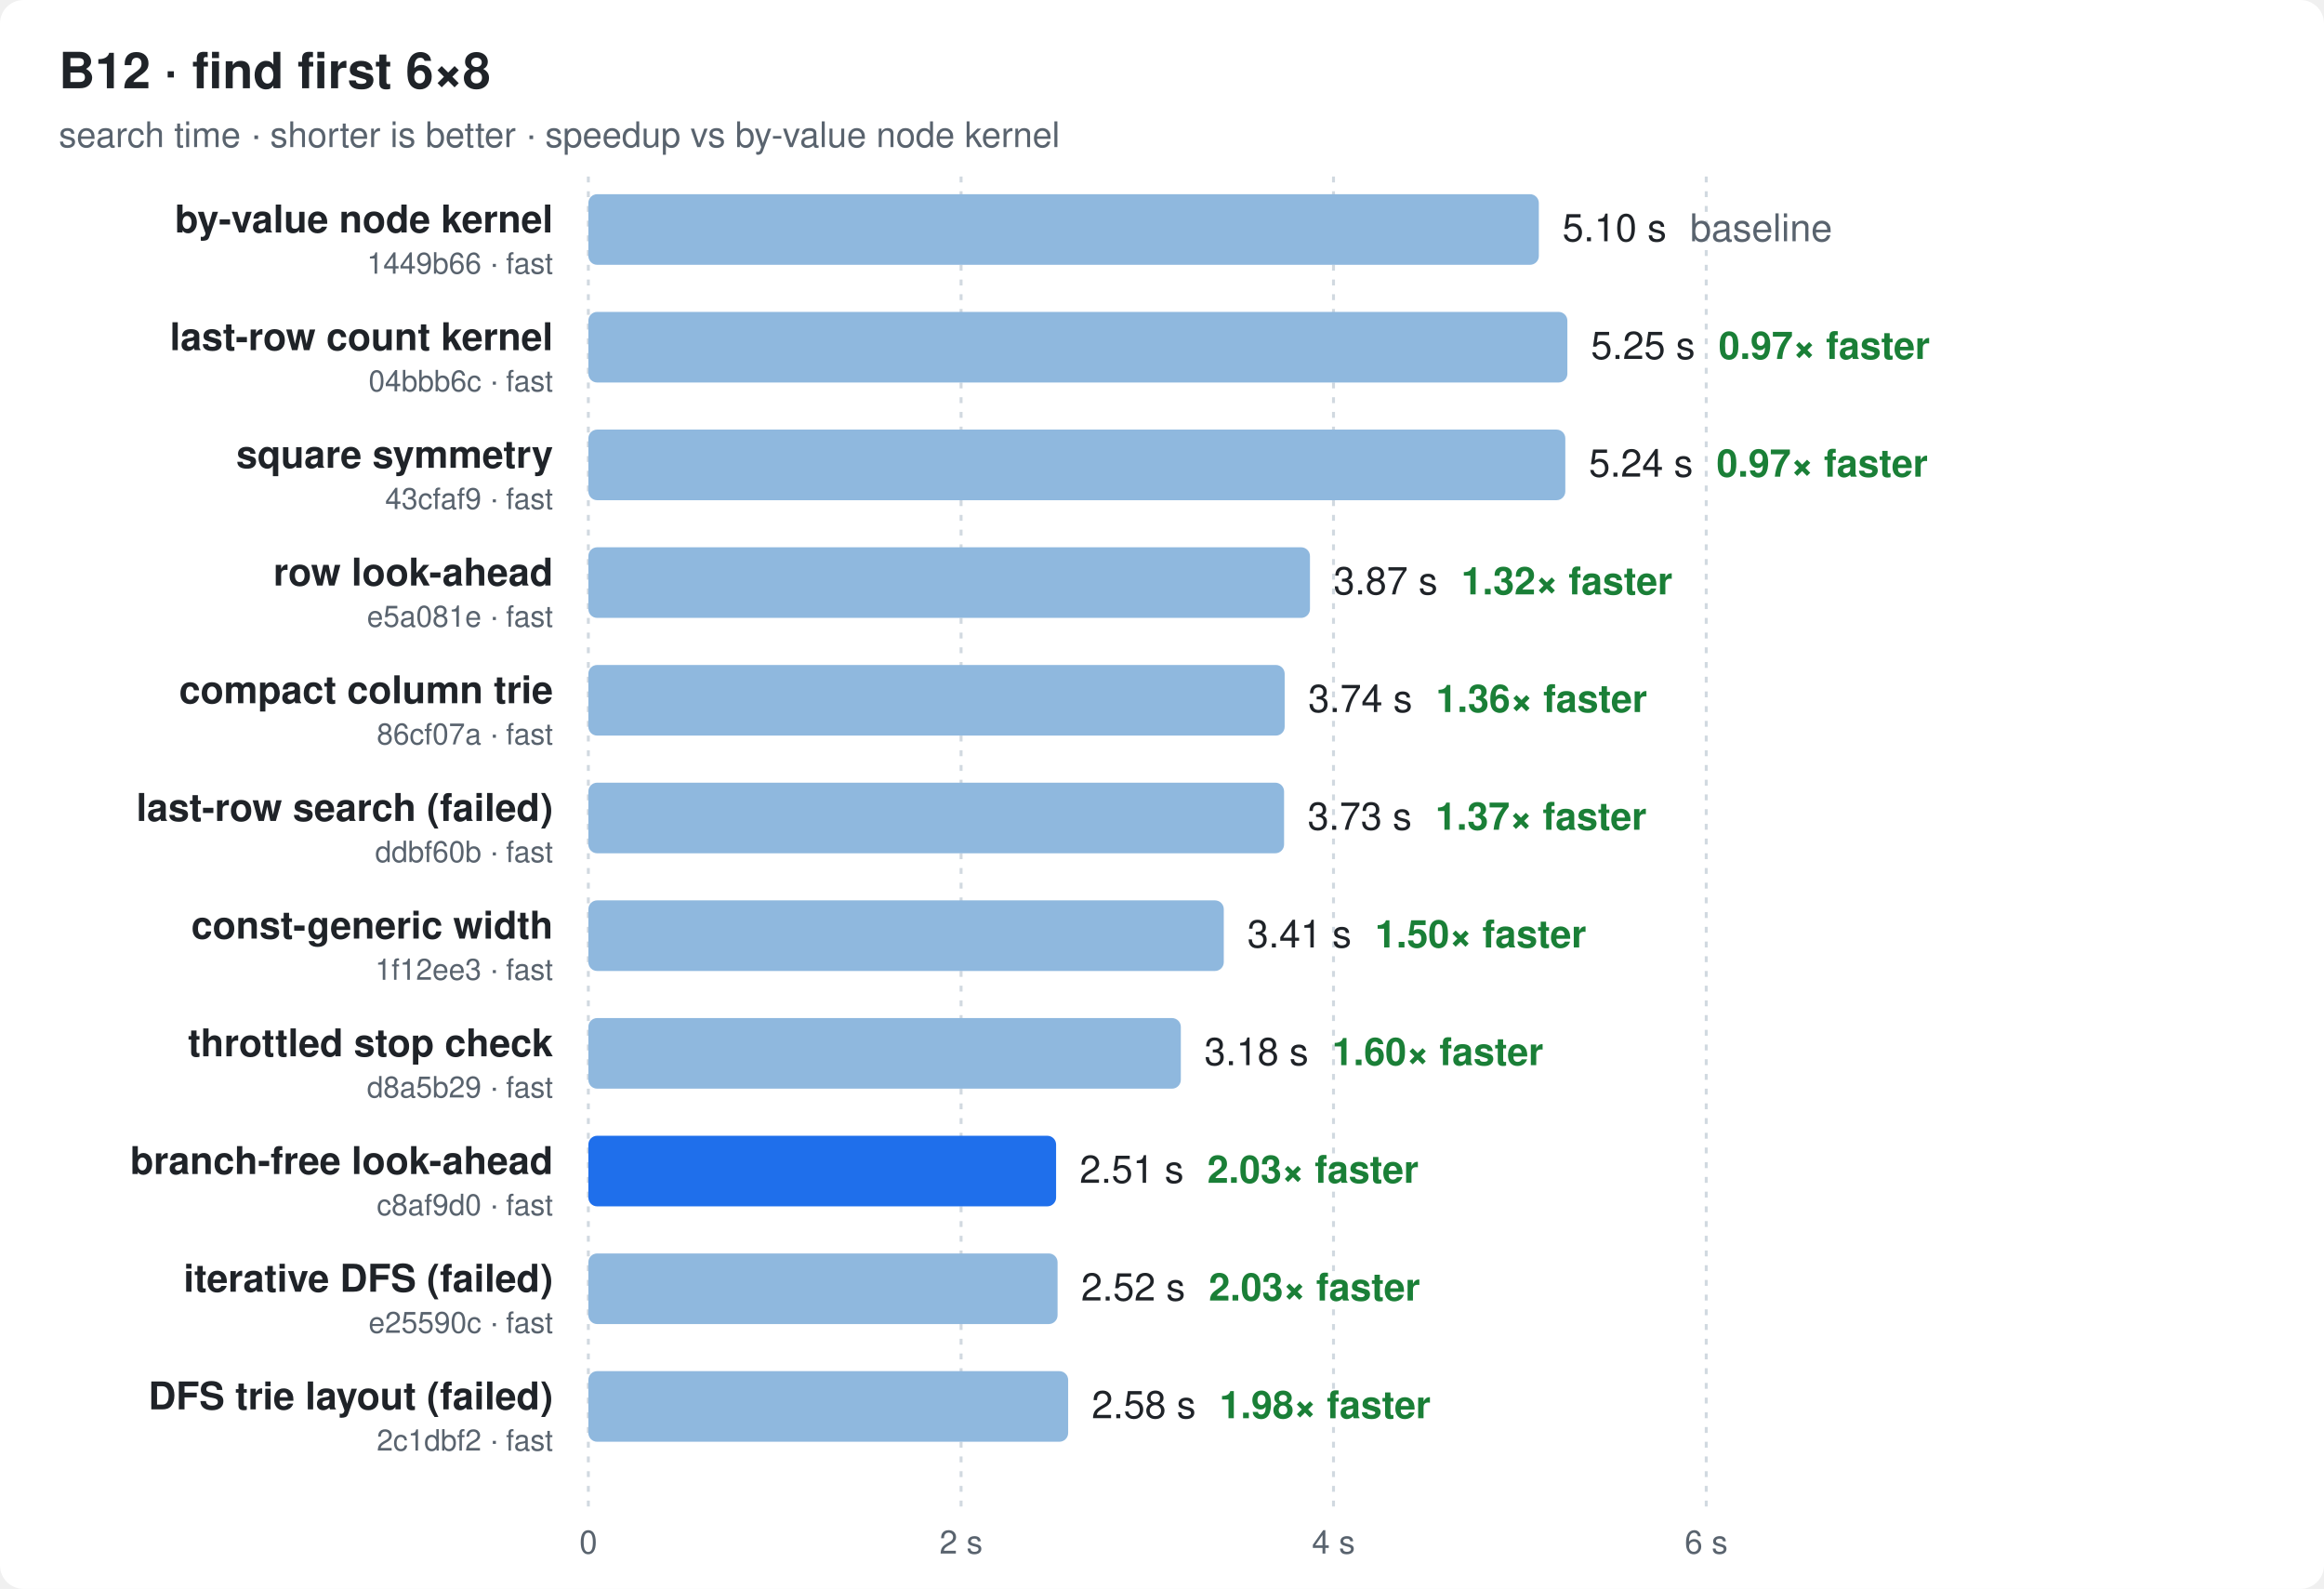
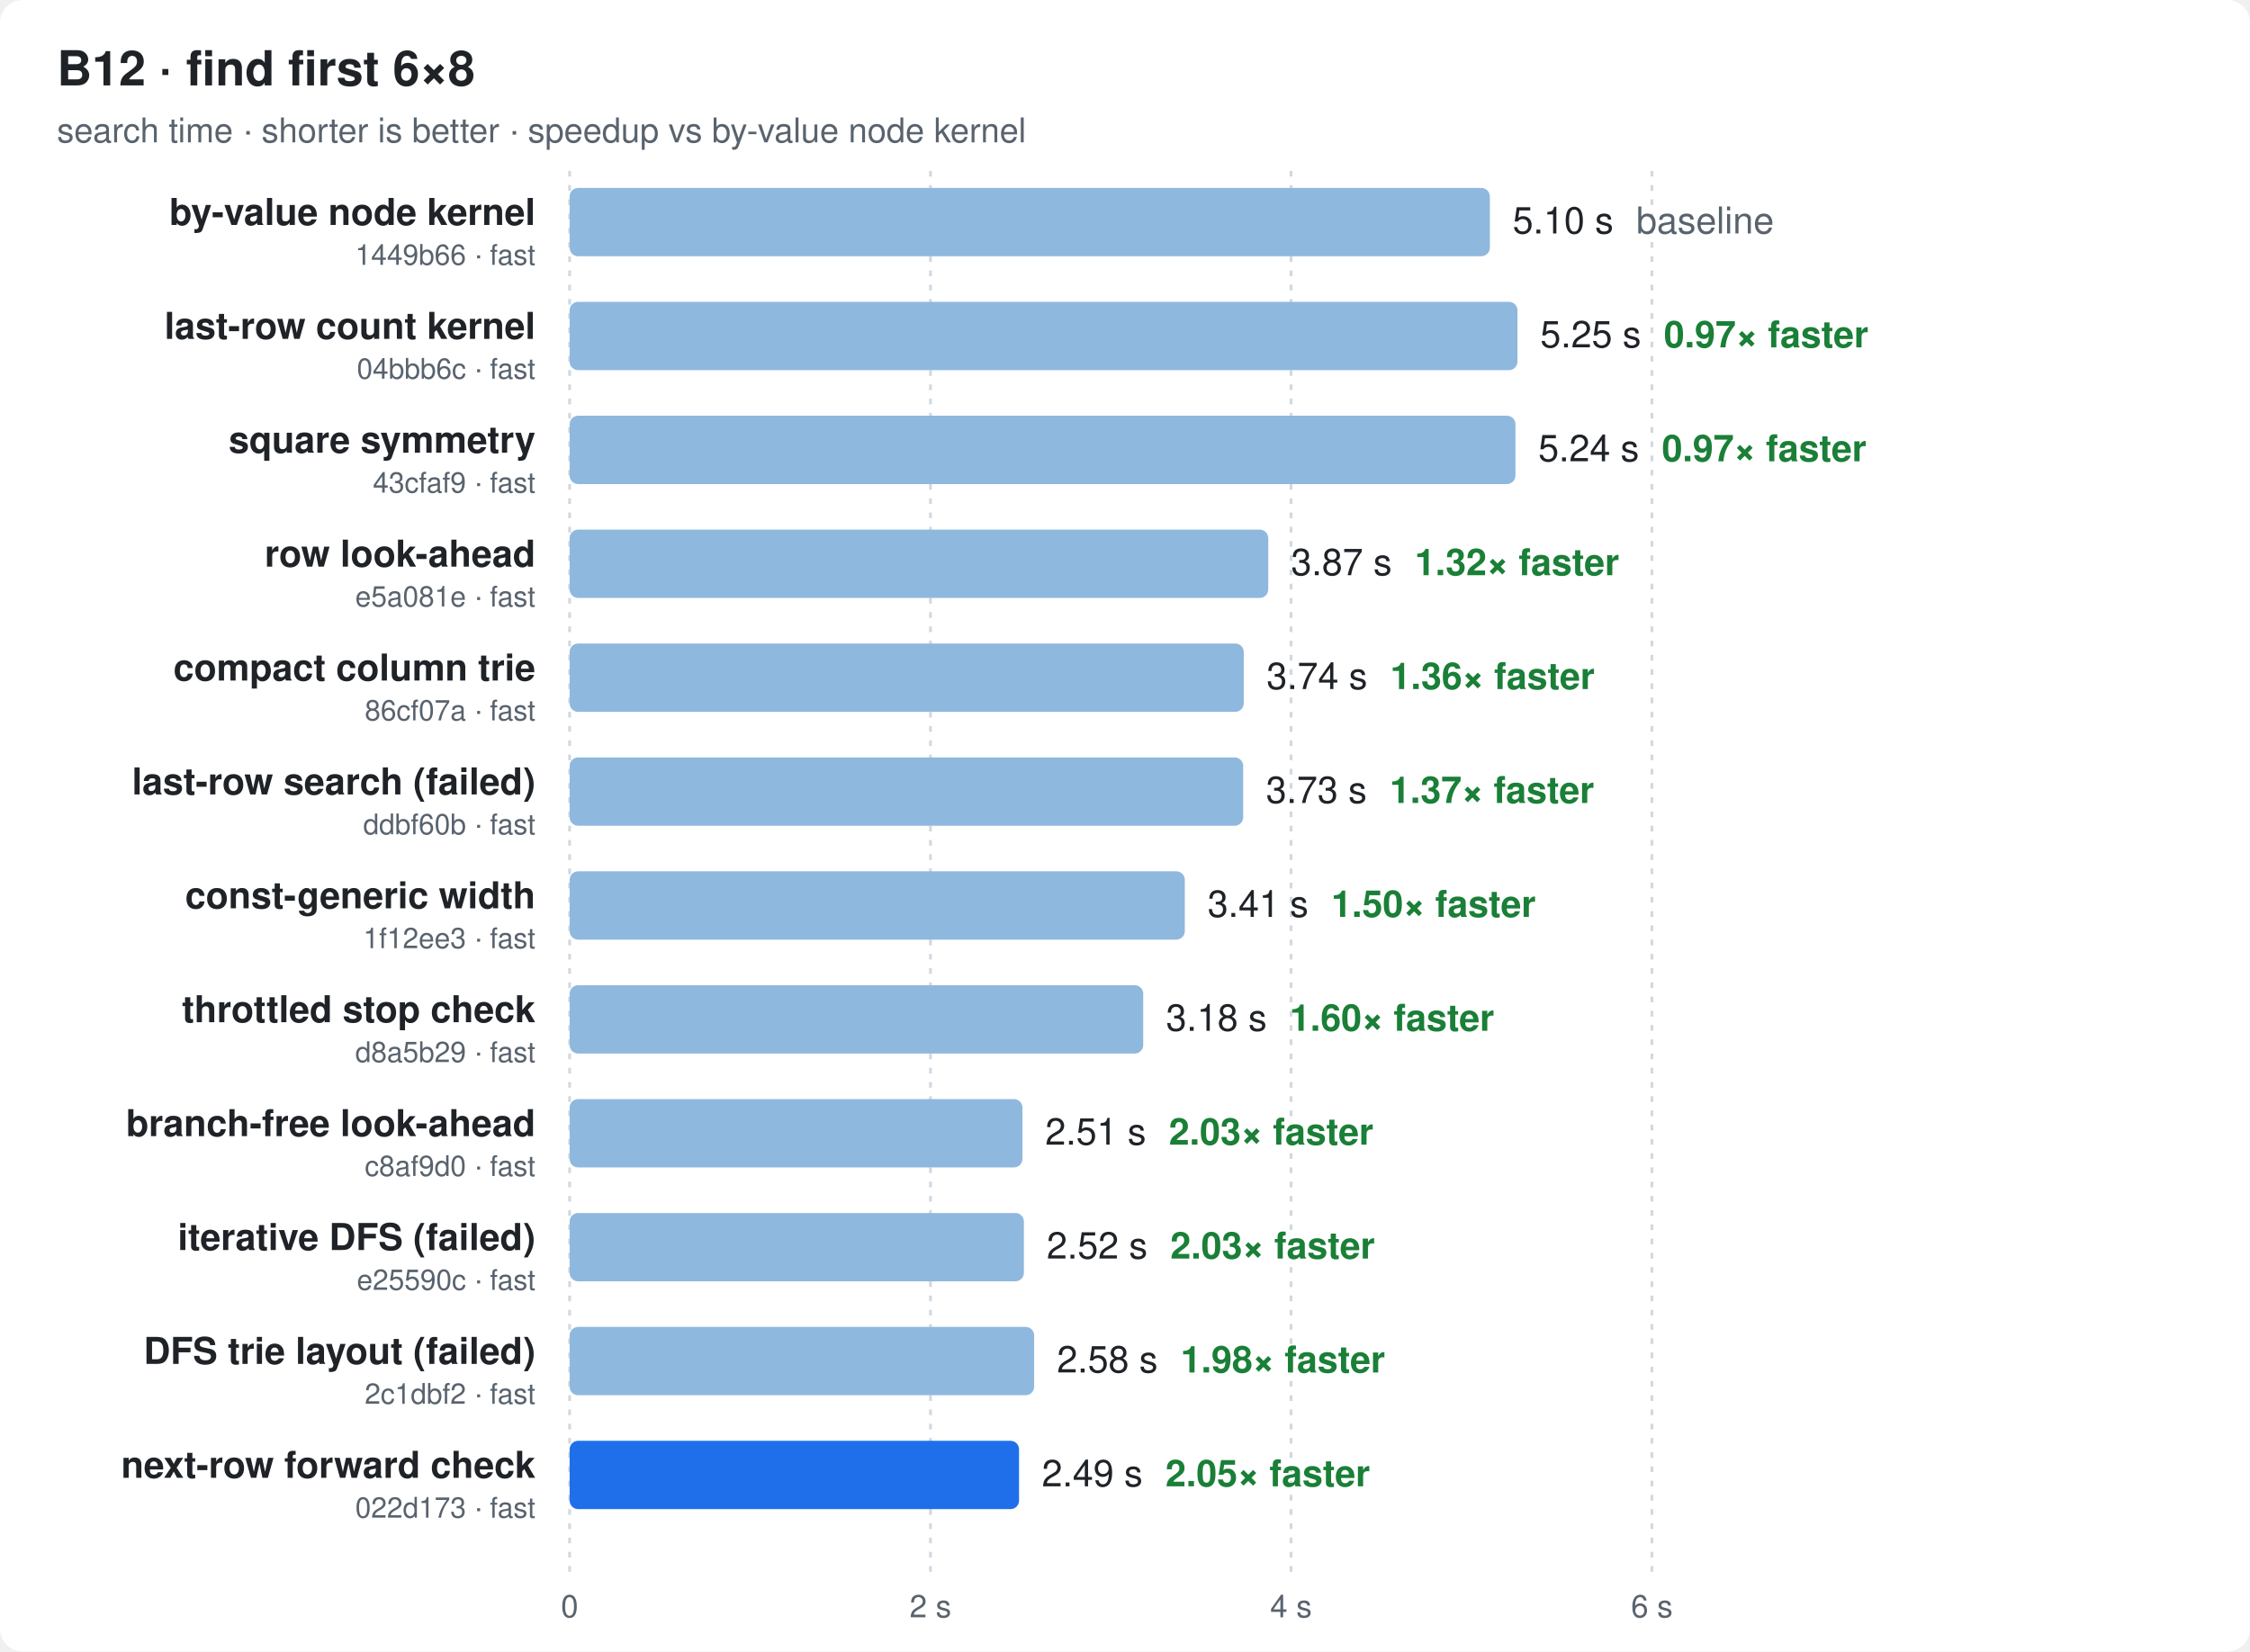
- <svg xmlns="http://www.w3.org/2000/svg" width="790" height="540" viewBox="0 0 790 540" font-family="ui-sans-serif,-apple-system,Segoe UI,Helvetica,Arial,sans-serif">
+ <svg xmlns="http://www.w3.org/2000/svg" width="790" height="580" viewBox="0 0 790 580" font-family="ui-sans-serif,-apple-system,Segoe UI,Helvetica,Arial,sans-serif">
  <style>
  .bg{fill:#ffffff} .t{fill:#1f2328} .m{fill:#59636e} .g{stroke:#d1d9e0}
  .bar{fill:#8fb8de} .best{fill:#1f6feb} .x{fill:#1a7f37;font-weight:600}
  @media (prefers-color-scheme: dark){
    .bg{fill:#0d1117} .t{fill:#e6edf3} .m{fill:#9198a1} .g{stroke:#30363d}
    .bar{fill:#2f5f8f} .best{fill:#4493f8} .x{fill:#3fb950}
  }
</style>
-   <rect class="bg" width="790" height="540" rx="8" />
+   <rect class="bg" width="790" height="580" rx="8" />
  <text class="t" x="20" y="30" font-size="17" font-weight="700">B12 · find first 6×8</text>
  <text class="m" x="20" y="50" font-size="12">search time · shorter is better · speedup vs by-value node kernel</text>
-   <line class="g" x1="200.0" x2="200.0" y1="60" y2="512" stroke-dasharray="2 3" />
-   <text class="m" x="200.0" y="528" font-size="11" text-anchor="middle">0</text>
-   <line class="g" x1="326.7" x2="326.7" y1="60" y2="512" stroke-dasharray="2 3" />
-   <text class="m" x="326.7" y="528" font-size="11" text-anchor="middle">2 s</text>
-   <line class="g" x1="453.3" x2="453.3" y1="60" y2="512" stroke-dasharray="2 3" />
-   <text class="m" x="453.3" y="528" font-size="11" text-anchor="middle">4 s</text>
-   <line class="g" x1="580.0" x2="580.0" y1="60" y2="512" stroke-dasharray="2 3" />
-   <text class="m" x="580.0" y="528" font-size="11" text-anchor="middle">6 s</text>
+   <line class="g" x1="200.0" x2="200.0" y1="60" y2="552" stroke-dasharray="2 3" />
+   <text class="m" x="200.0" y="568" font-size="11" text-anchor="middle">0</text>
+   <line class="g" x1="326.7" x2="326.7" y1="60" y2="552" stroke-dasharray="2 3" />
+   <text class="m" x="326.7" y="568" font-size="11" text-anchor="middle">2 s</text>
+   <line class="g" x1="453.3" x2="453.3" y1="60" y2="552" stroke-dasharray="2 3" />
+   <text class="m" x="453.3" y="568" font-size="11" text-anchor="middle">4 s</text>
+   <line class="g" x1="580.0" x2="580.0" y1="60" y2="552" stroke-dasharray="2 3" />
+   <text class="m" x="580.0" y="568" font-size="11" text-anchor="middle">6 s</text>
  <text class="t" x="188" y="79.0" font-size="13" font-weight="600" text-anchor="end">by-value node kernel</text>
  <text class="m" x="188" y="93.0" font-size="10" text-anchor="end">1449b66 · fast</text>
  <rect class="bar" x="200" y="66" width="323.1" height="24" rx="3" />
  <text class="t" x="531.1" y="82.0" font-size="13">5.10 s<tspan class="m" dx="8">baseline</tspan>
  </text>
  <text class="t" x="188" y="119.0" font-size="13" font-weight="600" text-anchor="end">last-row count kernel</text>
  <text class="m" x="188" y="133.0" font-size="10" text-anchor="end">04bbb6c · fast</text>
  <rect class="bar" x="200" y="106" width="332.8" height="24" rx="3" />
  <text class="t" x="540.8" y="122.0" font-size="13">5.25 s<tspan class="x" dx="8">0.97× faster</tspan>
  </text>
  <text class="t" x="188" y="159.0" font-size="13" font-weight="600" text-anchor="end">square symmetry</text>
  <text class="m" x="188" y="173.0" font-size="10" text-anchor="end">43cfaf9 · fast</text>
  <rect class="bar" x="200" y="146" width="332.1" height="24" rx="3" />
  <text class="t" x="540.1" y="162.0" font-size="13">5.24 s<tspan class="x" dx="8">0.97× faster</tspan>
  </text>
  <text class="t" x="188" y="199.0" font-size="13" font-weight="600" text-anchor="end">row look-ahead</text>
  <text class="m" x="188" y="213.0" font-size="10" text-anchor="end">e5a081e · fast</text>
  <rect class="bar" x="200" y="186" width="245.3" height="24" rx="3" />
  <text class="t" x="453.3" y="202.0" font-size="13">3.87 s<tspan class="x" dx="8">1.32× faster</tspan>
  </text>
  <text class="t" x="188" y="239.0" font-size="13" font-weight="600" text-anchor="end">compact column trie</text>
  <text class="m" x="188" y="253.0" font-size="10" text-anchor="end">86cf07a · fast</text>
  <rect class="bar" x="200" y="226" width="236.7" height="24" rx="3" />
  <text class="t" x="444.7" y="242.0" font-size="13">3.74 s<tspan class="x" dx="8">1.36× faster</tspan>
  </text>
  <text class="t" x="188" y="279.0" font-size="13" font-weight="600" text-anchor="end">last-row search (failed)</text>
  <text class="m" x="188" y="293.0" font-size="10" text-anchor="end">ddbf60b · fast</text>
  <rect class="bar" x="200" y="266" width="236.5" height="24" rx="3" />
  <text class="t" x="444.5" y="282.0" font-size="13">3.73 s<tspan class="x" dx="8">1.37× faster</tspan>
  </text>
  <text class="t" x="188" y="319.0" font-size="13" font-weight="600" text-anchor="end">const-generic width</text>
  <text class="m" x="188" y="333.0" font-size="10" text-anchor="end">1f12ee3 · fast</text>
  <rect class="bar" x="200" y="306" width="216.0" height="24" rx="3" />
  <text class="t" x="424.0" y="322.0" font-size="13">3.41 s<tspan class="x" dx="8">1.50× faster</tspan>
  </text>
  <text class="t" x="188" y="359.0" font-size="13" font-weight="600" text-anchor="end">throttled stop check</text>
  <text class="m" x="188" y="373.0" font-size="10" text-anchor="end">d8a5b29 · fast</text>
  <rect class="bar" x="200" y="346" width="201.4" height="24" rx="3" />
  <text class="t" x="409.4" y="362.0" font-size="13">3.18 s<tspan class="x" dx="8">1.60× faster</tspan>
  </text>
  <text class="t" x="188" y="399.0" font-size="13" font-weight="600" text-anchor="end">branch-free look-ahead</text>
  <text class="m" x="188" y="413.0" font-size="10" text-anchor="end">c8af9d0 · fast</text>
-   <rect class="best" x="200" y="386" width="159.0" height="24" rx="3" />
+   <rect class="bar" x="200" y="386" width="159.0" height="24" rx="3" />
  <text class="t" x="367.0" y="402.0" font-size="13">2.51 s<tspan class="x" dx="8">2.03× faster</tspan>
  </text>
  <text class="t" x="188" y="439.0" font-size="13" font-weight="600" text-anchor="end">iterative DFS (failed)</text>
  <text class="m" x="188" y="453.0" font-size="10" text-anchor="end">e25590c · fast</text>
  <rect class="bar" x="200" y="426" width="159.5" height="24" rx="3" />
  <text class="t" x="367.5" y="442.0" font-size="13">2.52 s<tspan class="x" dx="8">2.03× faster</tspan>
  </text>
  <text class="t" x="188" y="479.0" font-size="13" font-weight="600" text-anchor="end">DFS trie layout (failed)</text>
  <text class="m" x="188" y="493.0" font-size="10" text-anchor="end">2c1dbf2 · fast</text>
  <rect class="bar" x="200" y="466" width="163.1" height="24" rx="3" />
  <text class="t" x="371.1" y="482.0" font-size="13">2.58 s<tspan class="x" dx="8">1.98× faster</tspan>
  </text>
+   <text class="t" x="188" y="519.0" font-size="13" font-weight="600" text-anchor="end">next-row forward check</text>
+   <text class="m" x="188" y="533.0" font-size="10" text-anchor="end">022d173 · fast</text>
+   <rect class="best" x="200" y="506" width="157.8" height="24" rx="3" />
+   <text class="t" x="365.8" y="522.0" font-size="13">2.49 s<tspan class="x" dx="8">2.05× faster</tspan>
+   </text>
</svg>
